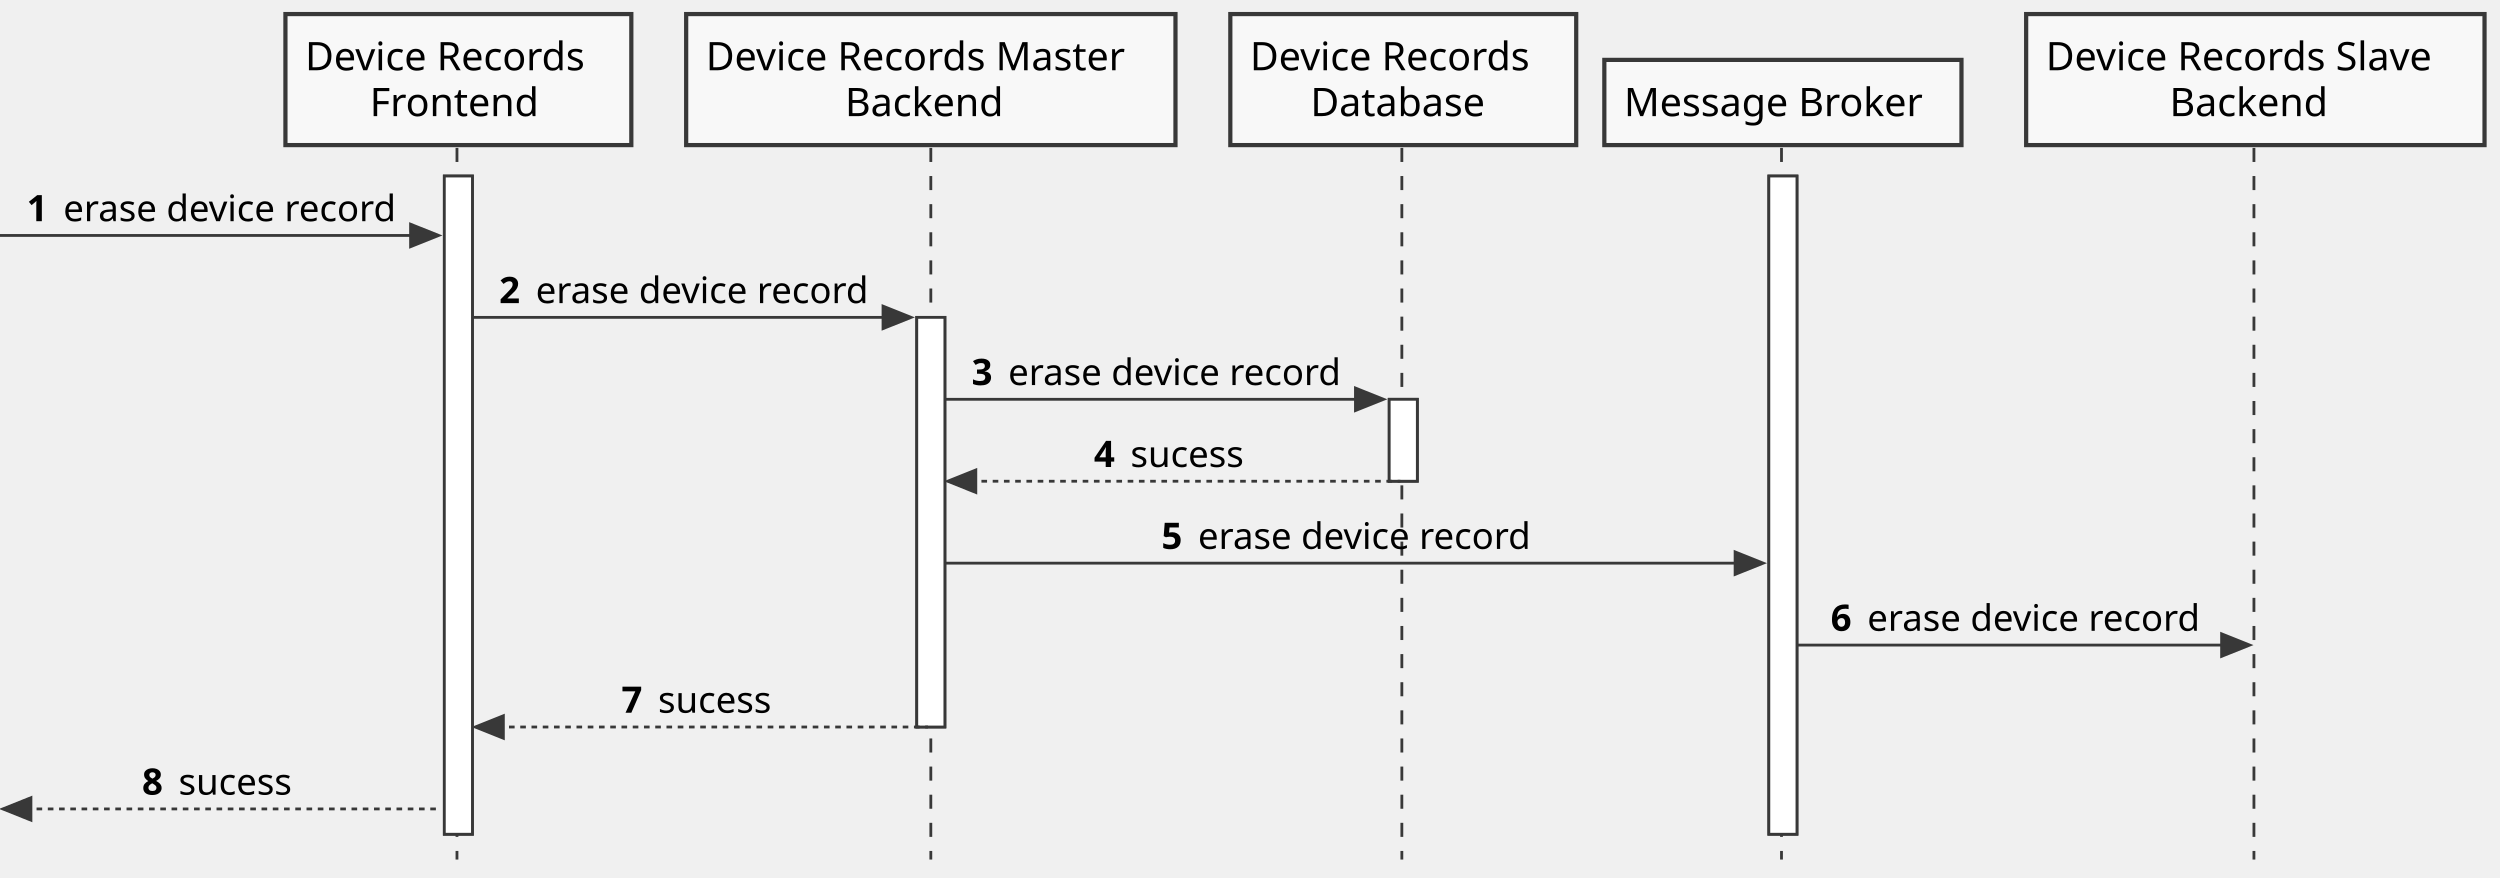
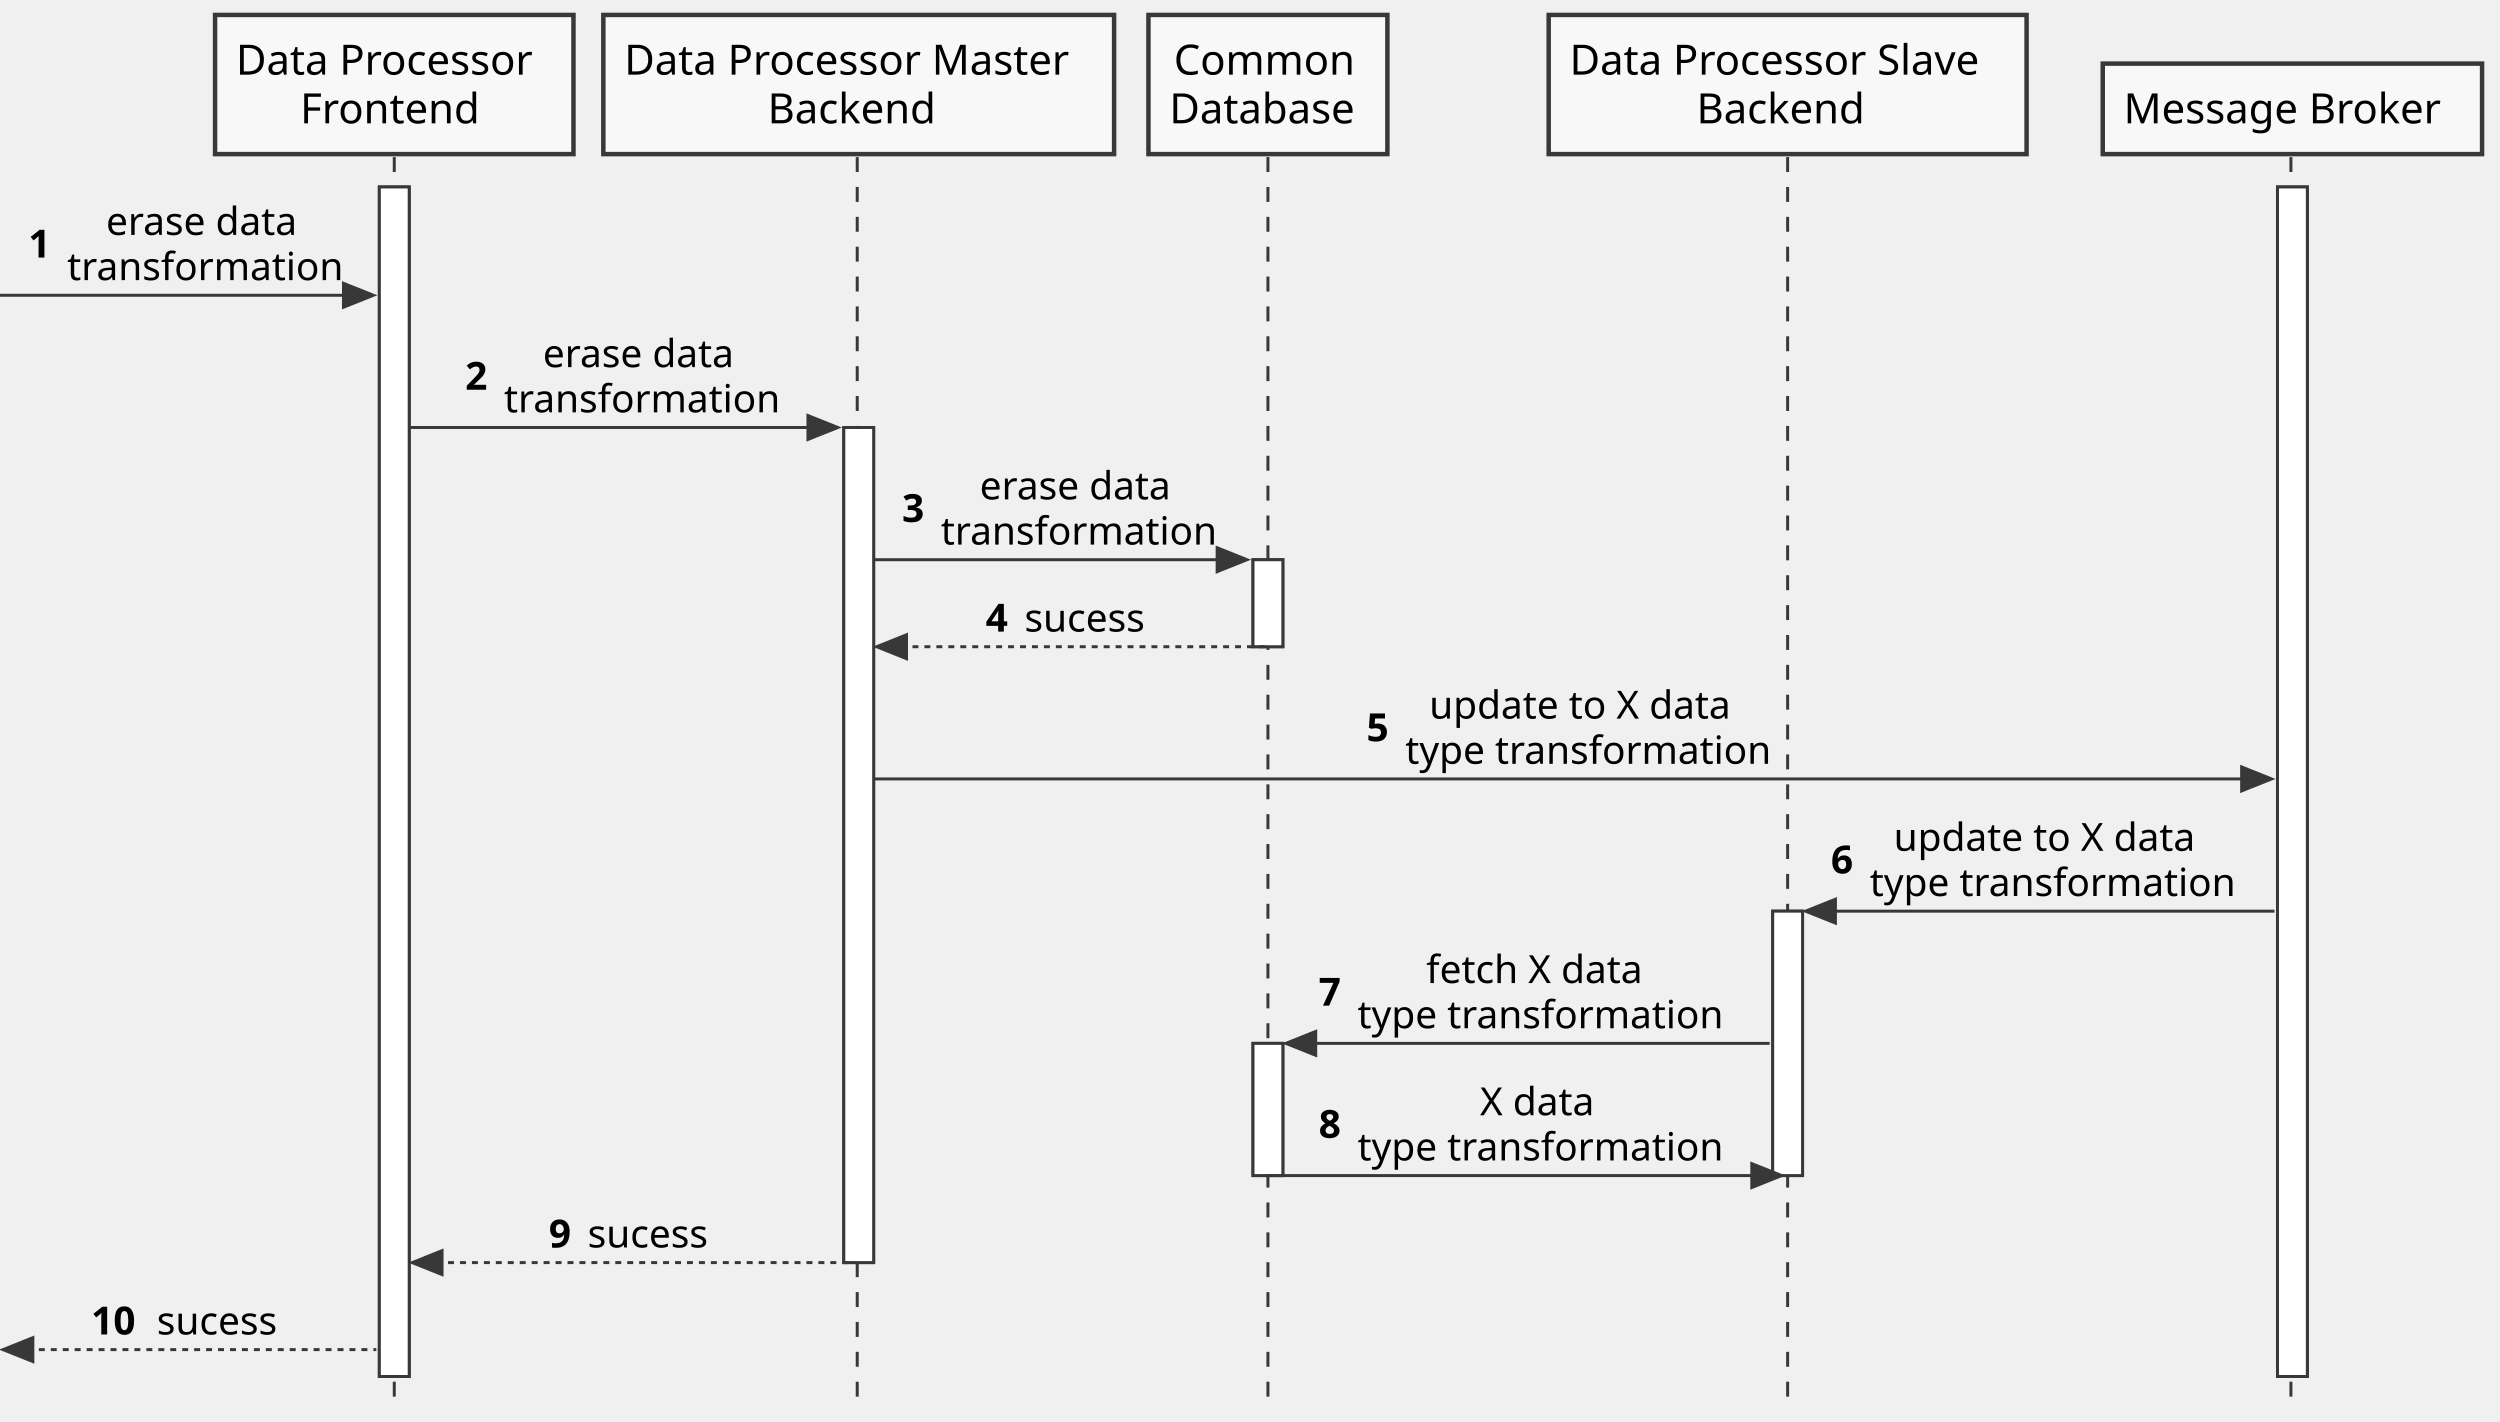
- <svg xmlns="http://www.w3.org/2000/svg" contentScriptType="application/ecmascript" contentStyleType="text/css" height="312px" preserveAspectRatio="none" style="width:889px;height:312px;background:#FFFFFF;" version="1.1" viewBox="0 0 889 312" width="889px" zoomAndPan="magnify">
+ <svg xmlns="http://www.w3.org/2000/svg" contentScriptType="application/ecmascript" contentStyleType="text/css" height="476px" preserveAspectRatio="none" style="width:837px;height:476px;background:#FFFFFF;" version="1.1" viewBox="0 0 837 476" width="837px" zoomAndPan="magnify">
  <defs />
  <g>
-     <rect fill="#FFFFFF" height="234.062" style="stroke:#383838;stroke-width:1.0;" width="10" x="158" y="62.594" />
-     <rect fill="#FFFFFF" height="145.664" style="stroke:#383838;stroke-width:1.0;" width="10" x="326" y="112.859" />
-     <rect fill="#FFFFFF" height="29.133" style="stroke:#383838;stroke-width:1.0;" width="10" x="494" y="141.992" />
-     <rect fill="#FFFFFF" height="234.062" style="stroke:#383838;stroke-width:1.0;" width="10" x="629" y="62.594" />
-     <line style="stroke:#383838;stroke-width:1.0;stroke-dasharray:5.0,5.0;" x1="162.5" x2="162.5" y1="52.594" y2="305.656" />
-     <line style="stroke:#383838;stroke-width:1.0;stroke-dasharray:5.0,5.0;" x1="331" x2="331" y1="52.594" y2="305.656" />
-     <line style="stroke:#383838;stroke-width:1.0;stroke-dasharray:5.0,5.0;" x1="498.5" x2="498.5" y1="52.594" y2="305.656" />
-     <line style="stroke:#383838;stroke-width:1.0;stroke-dasharray:5.0,5.0;" x1="633.5" x2="633.5" y1="52.594" y2="305.656" />
-     <line style="stroke:#383838;stroke-width:1.0;stroke-dasharray:5.0,5.0;" x1="801.5" x2="801.5" y1="52.594" y2="305.656" />
-     <rect fill="#F8F8F8" height="46.594" style="stroke:#383838;stroke-width:1.5;" width="123" x="101.5" y="5" />
-     <text fill="#000000" font-family="sans-serif" font-size="14" lengthAdjust="spacing" textLength="109" x="108.5" y="24.995">Device Records</text>
-     <text fill="#000000" font-family="sans-serif" font-size="14" lengthAdjust="spacing" textLength="63" x="131.5" y="41.292">Frontend</text>
-     <rect fill="#F8F8F8" height="46.594" style="stroke:#383838;stroke-width:1.5;" width="174" x="244" y="5" />
-     <text fill="#000000" font-family="sans-serif" font-size="14" lengthAdjust="spacing" textLength="160" x="251" y="24.995">Device Records Master</text>
-     <text fill="#000000" font-family="sans-serif" font-size="14" lengthAdjust="spacing" textLength="61" x="300.5" y="41.292">Backend</text>
-     <rect fill="#F8F8F8" height="46.594" style="stroke:#383838;stroke-width:1.5;" width="123" x="437.5" y="5" />
-     <text fill="#000000" font-family="sans-serif" font-size="14" lengthAdjust="spacing" textLength="109" x="444.5" y="24.995">Device Records</text>
-     <text fill="#000000" font-family="sans-serif" font-size="14" lengthAdjust="spacing" textLength="66" x="466" y="41.292">Database</text>
-     <rect fill="#F8F8F8" height="30.297" style="stroke:#383838;stroke-width:1.5;" width="127" x="570.5" y="21.297" />
-     <text fill="#000000" font-family="sans-serif" font-size="14" lengthAdjust="spacing" textLength="113" x="577.5" y="41.292">Message Broker</text>
-     <rect fill="#F8F8F8" height="46.594" style="stroke:#383838;stroke-width:1.5;" width="163" x="720.5" y="5" />
-     <text fill="#000000" font-family="sans-serif" font-size="14" lengthAdjust="spacing" textLength="149" x="727.5" y="24.995">Device Records Slave</text>
-     <text fill="#000000" font-family="sans-serif" font-size="14" lengthAdjust="spacing" textLength="61" x="771.5" y="41.292">Backend</text>
-     <rect fill="#FFFFFF" height="234.062" style="stroke:#383838;stroke-width:1.0;" width="10" x="158" y="62.594" />
-     <rect fill="#FFFFFF" height="145.664" style="stroke:#383838;stroke-width:1.0;" width="10" x="326" y="112.859" />
-     <rect fill="#FFFFFF" height="29.133" style="stroke:#383838;stroke-width:1.0;" width="10" x="494" y="141.992" />
-     <rect fill="#FFFFFF" height="234.062" style="stroke:#383838;stroke-width:1.0;" width="10" x="629" y="62.594" />
-     <polygon fill="#383838" points="146,79.727,156,83.727,146,87.727" style="stroke:#383838;stroke-width:1.0;" />
-     <line style="stroke:#383838;stroke-width:1.0;" x1="0" x2="152" y1="83.727" y2="83.727" />
-     <text fill="#000000" font-family="sans-serif" font-size="13" font-weight="bold" lengthAdjust="spacing" textLength="9" x="9.5" y="78.661">1</text>
-     <text fill="#000000" font-family="sans-serif" font-size="13" lengthAdjust="spacing" textLength="126" x="22.5" y="78.661">erase device record</text>
-     <polygon fill="#383838" points="314,108.859,324,112.859,314,116.859" style="stroke:#383838;stroke-width:1.0;" />
-     <line style="stroke:#383838;stroke-width:1.0;" x1="168" x2="320" y1="112.859" y2="112.859" />
-     <text fill="#000000" font-family="sans-serif" font-size="13" font-weight="bold" lengthAdjust="spacing" textLength="9" x="177.5" y="107.793">2</text>
-     <text fill="#000000" font-family="sans-serif" font-size="13" lengthAdjust="spacing" textLength="126" x="190.5" y="107.793">erase device record</text>
-     <polygon fill="#383838" points="482,137.992,492,141.992,482,145.992" style="stroke:#383838;stroke-width:1.0;" />
-     <line style="stroke:#383838;stroke-width:1.0;" x1="336" x2="488" y1="141.992" y2="141.992" />
-     <text fill="#000000" font-family="sans-serif" font-size="13" font-weight="bold" lengthAdjust="spacing" textLength="9" x="345.5" y="136.926">3</text>
-     <text fill="#000000" font-family="sans-serif" font-size="13" lengthAdjust="spacing" textLength="126" x="358.5" y="136.926">erase device record</text>
-     <polygon fill="#383838" points="347,167.125,337,171.125,347,175.125" style="stroke:#383838;stroke-width:1.0;" />
-     <line style="stroke:#383838;stroke-width:1.0;stroke-dasharray:2.0,2.0;" x1="341" x2="498" y1="171.125" y2="171.125" />
-     <text fill="#000000" font-family="sans-serif" font-size="13" font-weight="bold" lengthAdjust="spacing" textLength="9" x="389" y="166.059">4</text>
-     <text fill="#000000" font-family="sans-serif" font-size="13" lengthAdjust="spacing" textLength="44" x="402" y="166.059">sucess</text>
-     <polygon fill="#383838" points="617,196.258,627,200.258,617,204.258" style="stroke:#383838;stroke-width:1.0;" />
-     <line style="stroke:#383838;stroke-width:1.0;" x1="336" x2="623" y1="200.258" y2="200.258" />
-     <text fill="#000000" font-family="sans-serif" font-size="13" font-weight="bold" lengthAdjust="spacing" textLength="9" x="413" y="195.192">5</text>
-     <text fill="#000000" font-family="sans-serif" font-size="13" lengthAdjust="spacing" textLength="126" x="426" y="195.192">erase device record</text>
-     <polygon fill="#383838" points="790,225.391,800,229.391,790,233.391" style="stroke:#383838;stroke-width:1.0;" />
-     <line style="stroke:#383838;stroke-width:1.0;" x1="639" x2="796" y1="229.391" y2="229.391" />
-     <text fill="#000000" font-family="sans-serif" font-size="13" font-weight="bold" lengthAdjust="spacing" textLength="9" x="651" y="224.325">6</text>
-     <text fill="#000000" font-family="sans-serif" font-size="13" lengthAdjust="spacing" textLength="126" x="664" y="224.325">erase device record</text>
-     <polygon fill="#383838" points="179,254.523,169,258.523,179,262.523" style="stroke:#383838;stroke-width:1.0;" />
-     <line style="stroke:#383838;stroke-width:1.0;stroke-dasharray:2.0,2.0;" x1="173" x2="330" y1="258.523" y2="258.523" />
-     <text fill="#000000" font-family="sans-serif" font-size="13" font-weight="bold" lengthAdjust="spacing" textLength="9" x="221" y="253.458">7</text>
-     <text fill="#000000" font-family="sans-serif" font-size="13" lengthAdjust="spacing" textLength="44" x="234" y="253.458">sucess</text>
-     <polygon fill="#383838" points="11,283.656,1,287.656,11,291.656" style="stroke:#383838;stroke-width:1.0;" />
-     <line style="stroke:#383838;stroke-width:1.0;stroke-dasharray:2.0,2.0;" x1="5" x2="157" y1="287.656" y2="287.656" />
-     <text fill="#000000" font-family="sans-serif" font-size="13" font-weight="bold" lengthAdjust="spacing" textLength="9" x="50.5" y="282.59">8</text>
-     <text fill="#000000" font-family="sans-serif" font-size="13" lengthAdjust="spacing" textLength="44" x="63.5" y="282.59">sucess</text>
+     <rect fill="#FFFFFF" height="398.258" style="stroke:#383838;stroke-width:1.0;" width="10" x="127" y="62.594" />
+     <rect fill="#FFFFFF" height="279.594" style="stroke:#383838;stroke-width:1.0;" width="10" x="282.5" y="143.125" />
+     <rect fill="#FFFFFF" height="29.133" style="stroke:#383838;stroke-width:1.0;" width="10" x="419.5" y="187.391" />
+     <rect fill="#FFFFFF" height="44.266" style="stroke:#383838;stroke-width:1.0;" width="10" x="419.5" y="349.32" />
+     <rect fill="#FFFFFF" height="88.531" style="stroke:#383838;stroke-width:1.0;" width="10" x="593.5" y="305.055" />
+     <rect fill="#FFFFFF" height="398.258" style="stroke:#383838;stroke-width:1.0;" width="10" x="762.5" y="62.594" />
+     <line style="stroke:#383838;stroke-width:1.0;stroke-dasharray:5.0,5.0;" x1="132" x2="132" y1="52.594" y2="469.852" />
+     <line style="stroke:#383838;stroke-width:1.0;stroke-dasharray:5.0,5.0;" x1="287" x2="287" y1="52.594" y2="469.852" />
+     <line style="stroke:#383838;stroke-width:1.0;stroke-dasharray:5.0,5.0;" x1="424.5" x2="424.5" y1="52.594" y2="469.852" />
+     <line style="stroke:#383838;stroke-width:1.0;stroke-dasharray:5.0,5.0;" x1="598.5" x2="598.5" y1="52.594" y2="469.852" />
+     <line style="stroke:#383838;stroke-width:1.0;stroke-dasharray:5.0,5.0;" x1="767" x2="767" y1="52.594" y2="469.852" />
+     <rect fill="#F8F8F8" height="46.594" style="stroke:#383838;stroke-width:1.5;" width="120" x="72" y="5" />
+     <text fill="#000000" font-family="sans-serif" font-size="14" lengthAdjust="spacing" textLength="106" x="79" y="24.995">Data Processor</text>
+     <text fill="#000000" font-family="sans-serif" font-size="14" lengthAdjust="spacing" textLength="63" x="100.5" y="41.292">Frontend</text>
+     <rect fill="#F8F8F8" height="46.594" style="stroke:#383838;stroke-width:1.5;" width="171" x="202" y="5" />
+     <text fill="#000000" font-family="sans-serif" font-size="14" lengthAdjust="spacing" textLength="157" x="209" y="24.995">Data Processor Master</text>
+     <text fill="#000000" font-family="sans-serif" font-size="14" lengthAdjust="spacing" textLength="61" x="257" y="41.292">Backend</text>
+     <rect fill="#F8F8F8" height="46.594" style="stroke:#383838;stroke-width:1.5;" width="80" x="384.5" y="5" />
+     <text fill="#000000" font-family="sans-serif" font-size="14" lengthAdjust="spacing" textLength="63" x="393" y="24.995">Common</text>
+     <text fill="#000000" font-family="sans-serif" font-size="14" lengthAdjust="spacing" textLength="66" x="391.5" y="41.292">Database</text>
+     <rect fill="#F8F8F8" height="46.594" style="stroke:#383838;stroke-width:1.5;" width="160" x="518.5" y="5" />
+     <text fill="#000000" font-family="sans-serif" font-size="14" lengthAdjust="spacing" textLength="146" x="525.5" y="24.995">Data Processor Slave</text>
+     <text fill="#000000" font-family="sans-serif" font-size="14" lengthAdjust="spacing" textLength="61" x="568" y="41.292">Backend</text>
+     <rect fill="#F8F8F8" height="30.297" style="stroke:#383838;stroke-width:1.5;" width="127" x="704" y="21.297" />
+     <text fill="#000000" font-family="sans-serif" font-size="14" lengthAdjust="spacing" textLength="113" x="711" y="41.292">Message Broker</text>
+     <rect fill="#FFFFFF" height="398.258" style="stroke:#383838;stroke-width:1.0;" width="10" x="127" y="62.594" />
+     <rect fill="#FFFFFF" height="279.594" style="stroke:#383838;stroke-width:1.0;" width="10" x="282.5" y="143.125" />
+     <rect fill="#FFFFFF" height="29.133" style="stroke:#383838;stroke-width:1.0;" width="10" x="419.5" y="187.391" />
+     <rect fill="#FFFFFF" height="44.266" style="stroke:#383838;stroke-width:1.0;" width="10" x="419.5" y="349.32" />
+     <rect fill="#FFFFFF" height="88.531" style="stroke:#383838;stroke-width:1.0;" width="10" x="593.5" y="305.055" />
+     <rect fill="#FFFFFF" height="398.258" style="stroke:#383838;stroke-width:1.0;" width="10" x="762.5" y="62.594" />
+     <polygon fill="#383838" points="115,94.859,125,98.859,115,102.859" style="stroke:#383838;stroke-width:1.0;" />
+     <line style="stroke:#383838;stroke-width:1.0;" x1="0" x2="121" y1="98.859" y2="98.859" />
+     <text fill="#000000" font-family="sans-serif" font-size="13" font-weight="bold" lengthAdjust="spacing" textLength="9" x="9.5" y="86.227">1</text>
+     <text fill="#000000" font-family="sans-serif" font-size="13" lengthAdjust="spacing" textLength="69" x="35.5" y="78.661">erase data</text>
+     <text fill="#000000" font-family="sans-serif" font-size="13" lengthAdjust="spacing" textLength="95" x="22.5" y="93.793">transformation</text>
+     <polygon fill="#383838" points="270.5,139.125,280.5,143.125,270.5,147.125" style="stroke:#383838;stroke-width:1.0;" />
+     <line style="stroke:#383838;stroke-width:1.0;" x1="137" x2="276.5" y1="143.125" y2="143.125" />
+     <text fill="#000000" font-family="sans-serif" font-size="13" font-weight="bold" lengthAdjust="spacing" textLength="9" x="155.75" y="130.493">2</text>
+     <text fill="#000000" font-family="sans-serif" font-size="13" lengthAdjust="spacing" textLength="69" x="181.75" y="122.926">erase data</text>
+     <text fill="#000000" font-family="sans-serif" font-size="13" lengthAdjust="spacing" textLength="95" x="168.75" y="138.059">transformation</text>
+     <polygon fill="#383838" points="407.5,183.391,417.5,187.391,407.5,191.391" style="stroke:#383838;stroke-width:1.0;" />
+     <line style="stroke:#383838;stroke-width:1.0;" x1="292.5" x2="413.5" y1="187.391" y2="187.391" />
+     <text fill="#000000" font-family="sans-serif" font-size="13" font-weight="bold" lengthAdjust="spacing" textLength="9" x="302" y="174.758">3</text>
+     <text fill="#000000" font-family="sans-serif" font-size="13" lengthAdjust="spacing" textLength="69" x="328" y="167.192">erase data</text>
+     <text fill="#000000" font-family="sans-serif" font-size="13" lengthAdjust="spacing" textLength="95" x="315" y="182.325">transformation</text>
+     <polygon fill="#383838" points="303.5,212.523,293.5,216.523,303.5,220.523" style="stroke:#383838;stroke-width:1.0;" />
+     <line style="stroke:#383838;stroke-width:1.0;stroke-dasharray:2.0,2.0;" x1="297.5" x2="423.5" y1="216.523" y2="216.523" />
+     <text fill="#000000" font-family="sans-serif" font-size="13" font-weight="bold" lengthAdjust="spacing" textLength="9" x="330" y="211.458">4</text>
+     <text fill="#000000" font-family="sans-serif" font-size="13" lengthAdjust="spacing" textLength="44" x="343" y="211.458">sucess</text>
+     <polygon fill="#383838" points="750.5,256.789,760.5,260.789,750.5,264.789" style="stroke:#383838;stroke-width:1.0;" />
+     <line style="stroke:#383838;stroke-width:1.0;" x1="292.5" x2="756.5" y1="260.789" y2="260.789" />
+     <text fill="#000000" font-family="sans-serif" font-size="13" font-weight="bold" lengthAdjust="spacing" textLength="9" x="457.5" y="248.157">5</text>
+     <text fill="#000000" font-family="sans-serif" font-size="13" lengthAdjust="spacing" textLength="111" x="478.5" y="240.59">update to X  data</text>
+     <text fill="#000000" font-family="sans-serif" font-size="13" lengthAdjust="spacing" textLength="127" x="470.5" y="255.723">type transformation</text>
+     <polygon fill="#383838" points="614.5,301.055,604.5,305.055,614.5,309.055" style="stroke:#383838;stroke-width:1.0;" />
+     <line style="stroke:#383838;stroke-width:1.0;" x1="608.5" x2="761.5" y1="305.055" y2="305.055" />
+     <text fill="#000000" font-family="sans-serif" font-size="13" font-weight="bold" lengthAdjust="spacing" textLength="9" x="613" y="292.422">6</text>
+     <text fill="#000000" font-family="sans-serif" font-size="13" lengthAdjust="spacing" textLength="111" x="634" y="284.856">update to X  data</text>
+     <text fill="#000000" font-family="sans-serif" font-size="13" lengthAdjust="spacing" textLength="127" x="626" y="299.989">type transformation</text>
+     <polygon fill="#383838" points="440.5,345.32,430.5,349.32,440.5,353.32" style="stroke:#383838;stroke-width:1.0;" />
+     <line style="stroke:#383838;stroke-width:1.0;" x1="434.5" x2="592.5" y1="349.32" y2="349.32" />
+     <text fill="#000000" font-family="sans-serif" font-size="13" font-weight="bold" lengthAdjust="spacing" textLength="9" x="441.5" y="336.688">7</text>
+     <text fill="#000000" font-family="sans-serif" font-size="13" lengthAdjust="spacing" textLength="81" x="477.5" y="329.122">fetch X  data</text>
+     <text fill="#000000" font-family="sans-serif" font-size="13" lengthAdjust="spacing" textLength="127" x="454.5" y="344.254">type transformation</text>
+     <polygon fill="#383838" points="586.5,389.586,596.5,393.586,586.5,397.586" style="stroke:#383838;stroke-width:1.0;" />
+     <line style="stroke:#383838;stroke-width:1.0;" x1="424.5" x2="592.5" y1="393.586" y2="393.586" />
+     <text fill="#000000" font-family="sans-serif" font-size="13" font-weight="bold" lengthAdjust="spacing" textLength="9" x="441.5" y="380.954">8</text>
+     <text fill="#000000" font-family="sans-serif" font-size="13" lengthAdjust="spacing" textLength="45" x="495.5" y="373.387">X  data</text>
+     <text fill="#000000" font-family="sans-serif" font-size="13" lengthAdjust="spacing" textLength="127" x="454.5" y="388.52">type transformation</text>
+     <polygon fill="#383838" points="148,418.719,138,422.719,148,426.719" style="stroke:#383838;stroke-width:1.0;" />
+     <line style="stroke:#383838;stroke-width:1.0;stroke-dasharray:2.0,2.0;" x1="142" x2="286.5" y1="422.719" y2="422.719" />
+     <text fill="#000000" font-family="sans-serif" font-size="13" font-weight="bold" lengthAdjust="spacing" textLength="9" x="183.75" y="417.653">9</text>
+     <text fill="#000000" font-family="sans-serif" font-size="13" lengthAdjust="spacing" textLength="44" x="196.75" y="417.653">sucess</text>
+     <polygon fill="#383838" points="11,447.852,1,451.852,11,455.852" style="stroke:#383838;stroke-width:1.0;" />
+     <line style="stroke:#383838;stroke-width:1.0;stroke-dasharray:2.0,2.0;" x1="5" x2="126" y1="451.852" y2="451.852" />
+     <text fill="#000000" font-family="sans-serif" font-size="13" font-weight="bold" lengthAdjust="spacing" textLength="18" x="30.5" y="446.786">10</text>
+     <text fill="#000000" font-family="sans-serif" font-size="13" lengthAdjust="spacing" textLength="44" x="52.5" y="446.786">sucess</text>
  </g>
</svg>
